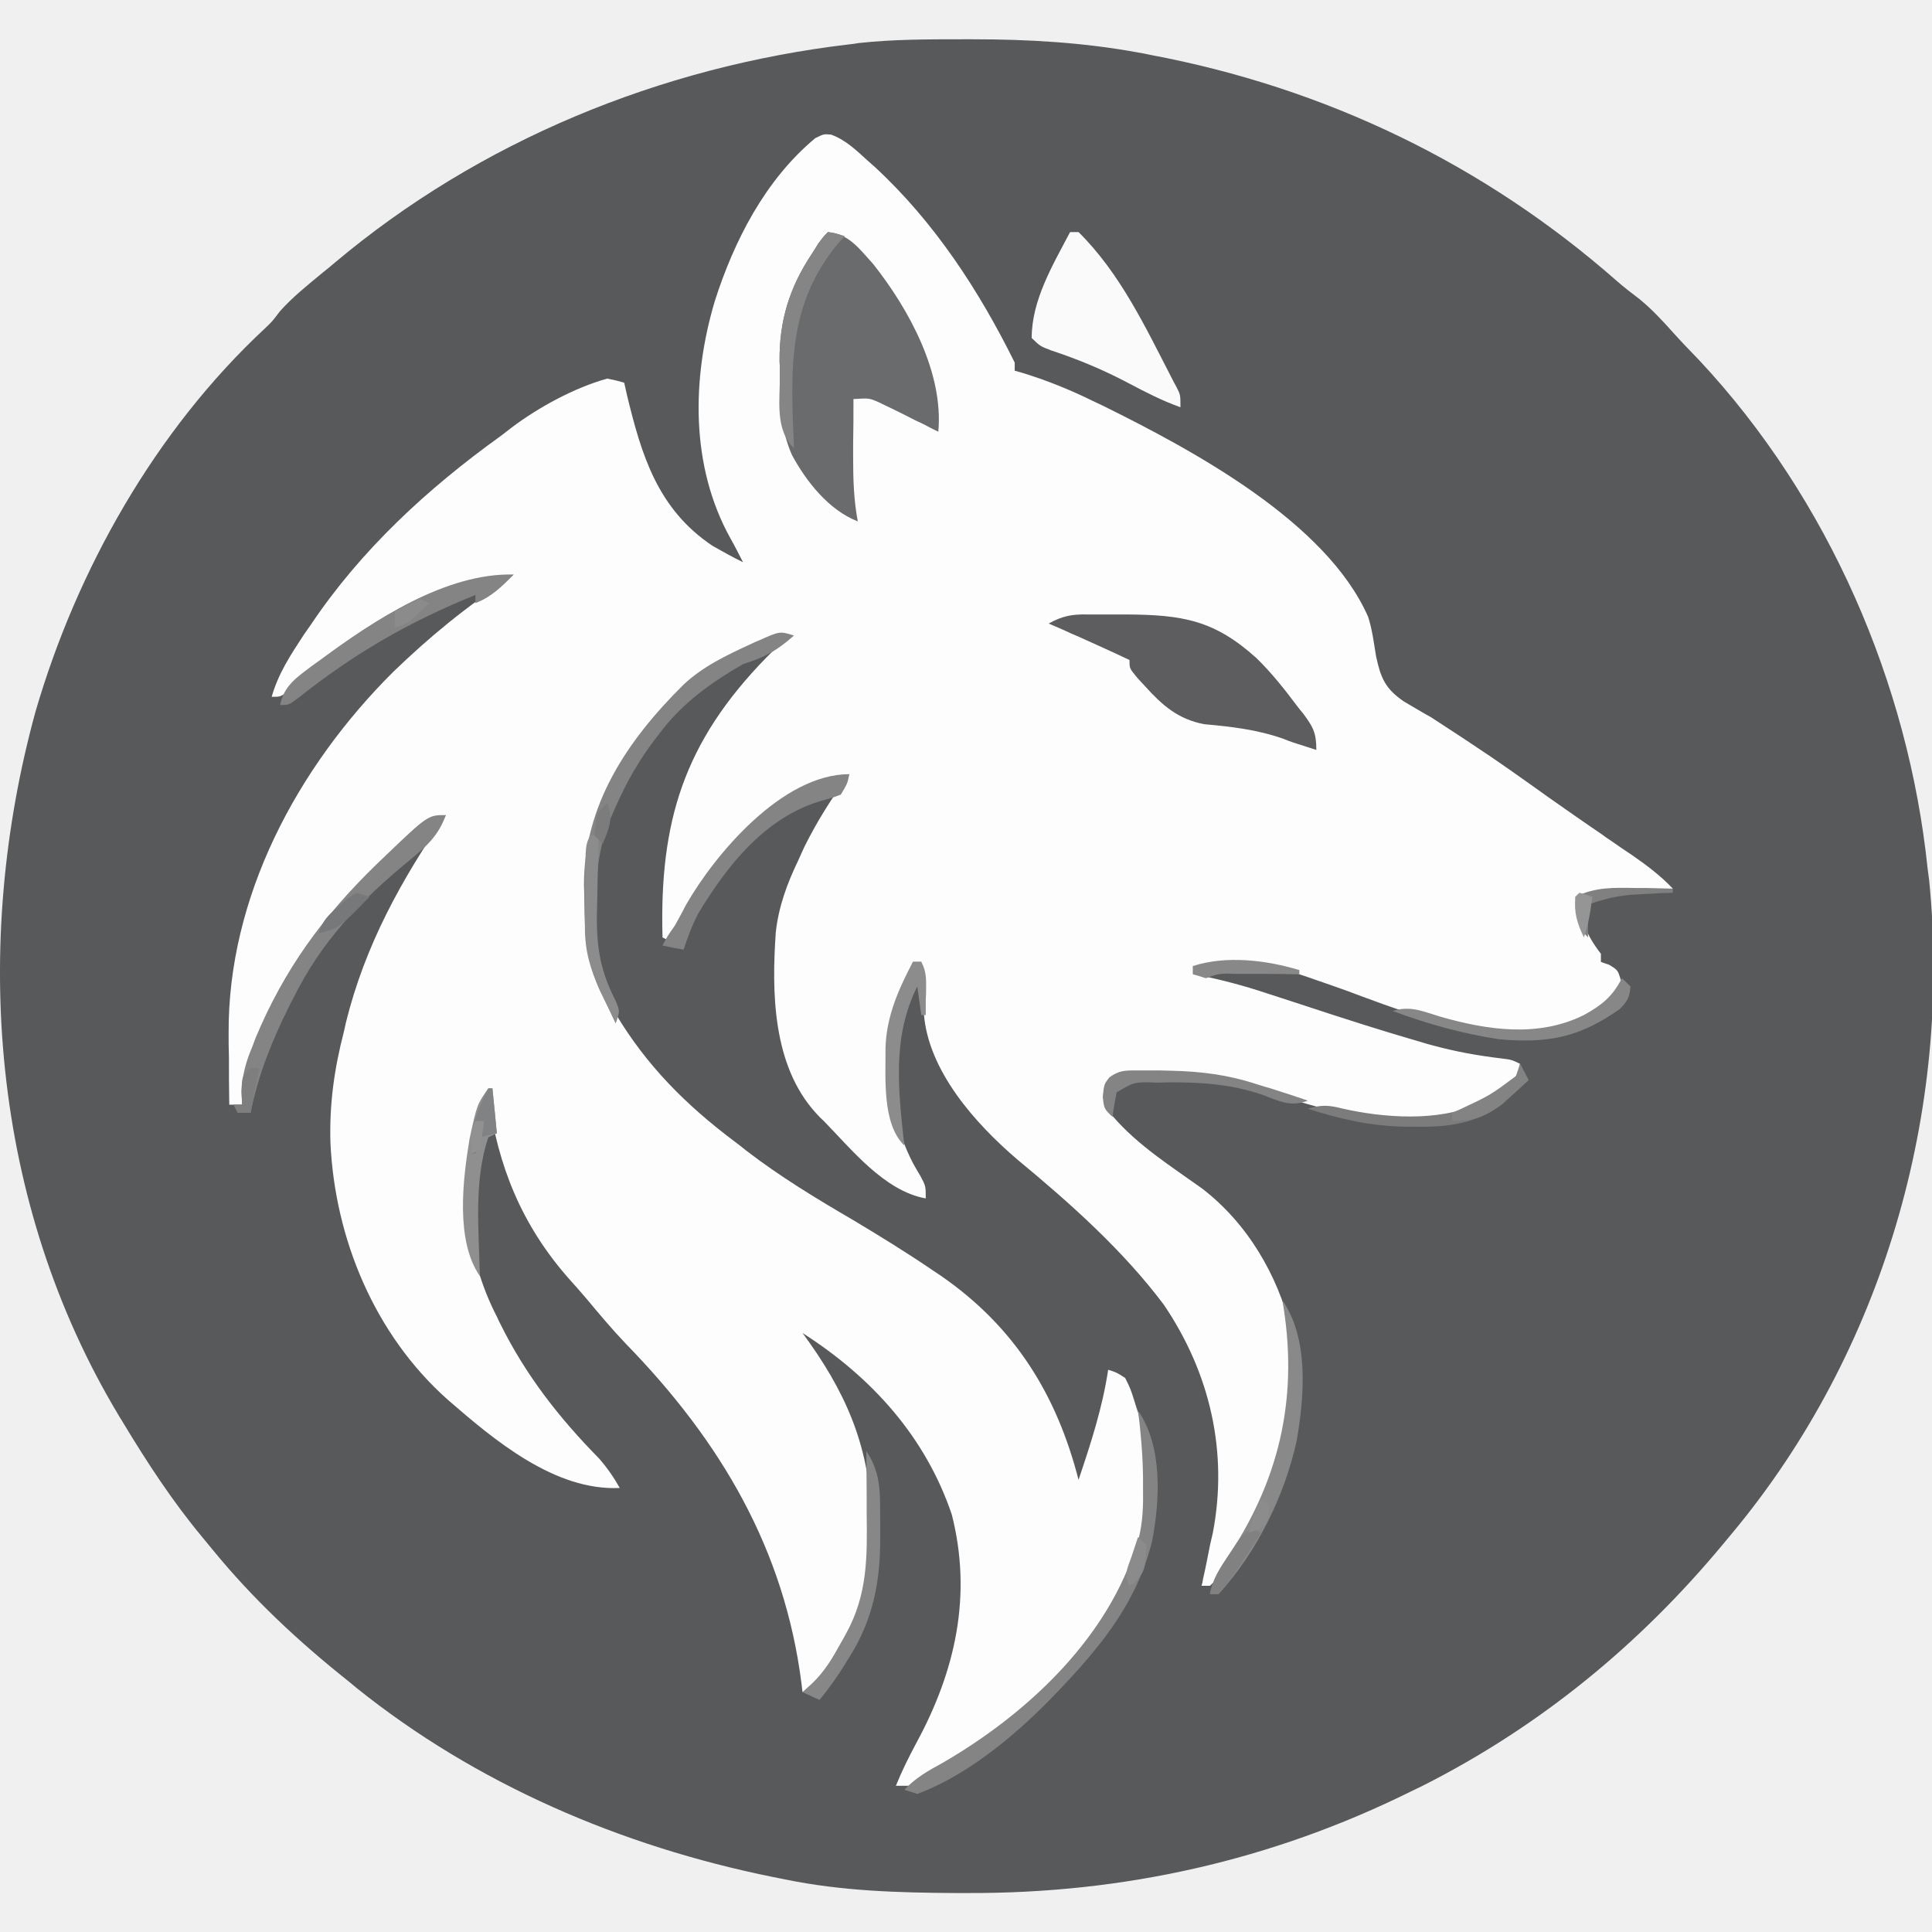
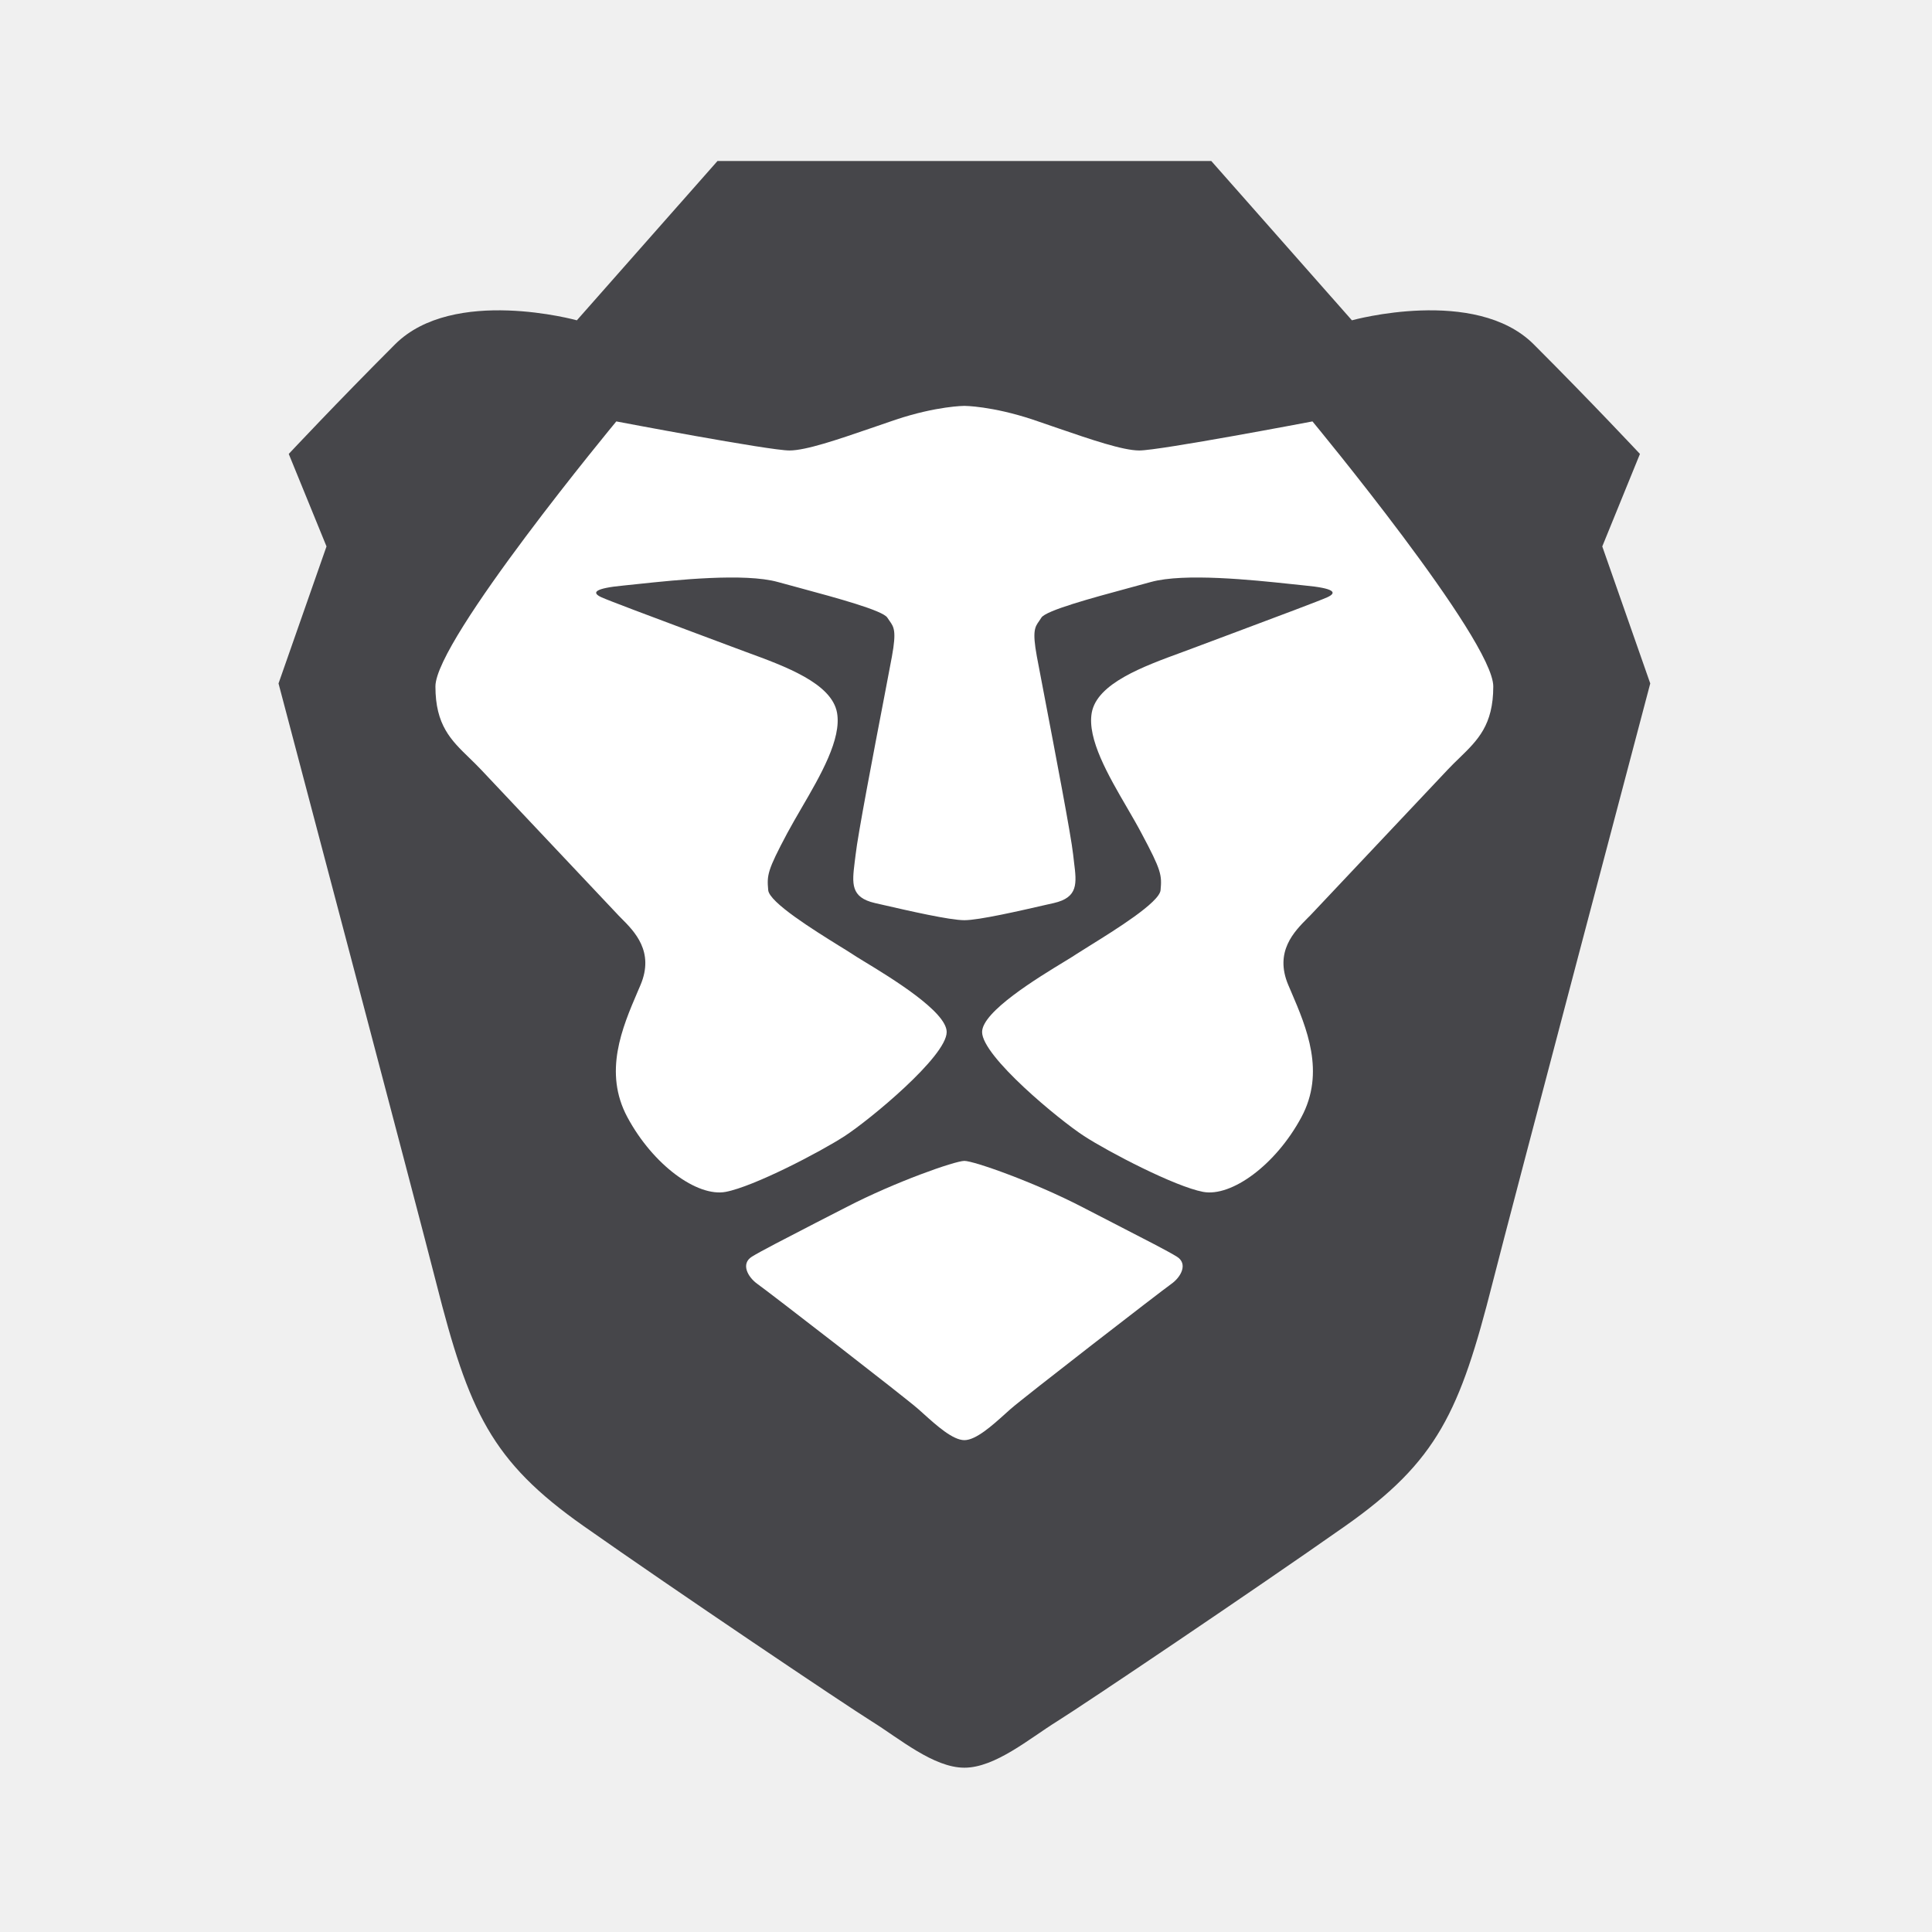
- <svg xmlns="http://www.w3.org/2000/svg" width="24px" height="24px" viewBox="0 0 24 23" version="1.1">
-   <g id="surface1">
-     <path style=" stroke:none;fill-rule:nonzero;fill:rgb(34.51%,34.902%,35.294%);fill-opacity:1;" d="M 11.957 -0.012 C 12.02 -0.012 12.02 -0.012 12.082 -0.012 C 12.777 -0.012 13.453 0.027 14.137 0.152 C 14.207 0.164 14.207 0.164 14.281 0.18 C 16.469 0.59 18.438 1.543 20.082 2.988 C 20.176 3.07 20.273 3.145 20.371 3.219 C 20.527 3.348 20.656 3.488 20.789 3.637 C 20.895 3.754 21.004 3.867 21.113 3.98 C 22.719 5.699 23.707 7.996 23.945 10.285 C 23.953 10.336 23.957 10.387 23.965 10.438 C 24.25 13.301 23.395 16.289 21.52 18.543 C 21.465 18.609 21.465 18.609 21.406 18.68 C 20.375 19.922 19.141 20.941 17.672 21.684 C 17.625 21.707 17.578 21.73 17.527 21.754 C 15.801 22.609 13.961 23.023 12.02 23.016 C 11.973 23.016 11.926 23.016 11.875 23.016 C 11.16 23.012 10.461 22.992 9.758 22.848 C 9.707 22.836 9.652 22.828 9.598 22.816 C 7.711 22.434 5.914 21.66 4.43 20.469 C 4.398 20.441 4.367 20.418 4.336 20.391 C 3.707 19.891 3.141 19.363 2.637 18.746 C 2.594 18.695 2.555 18.645 2.512 18.594 C 2.141 18.148 1.828 17.668 1.531 17.176 C 1.512 17.141 1.488 17.109 1.469 17.074 C -0.109 14.441 -0.355 11.242 0.441 8.34 C 0.953 6.582 1.926 4.848 3.297 3.574 C 3.383 3.492 3.383 3.492 3.477 3.367 C 3.637 3.188 3.82 3.043 4.008 2.887 C 4.059 2.848 4.109 2.805 4.16 2.762 C 5.949 1.258 8.195 0.328 10.551 0.051 C 10.586 0.047 10.625 0.043 10.664 0.035 C 11.094 -0.012 11.523 -0.012 11.957 -0.012 Z M 11.957 -0.012 " />
-     <path style=" stroke:none;fill-rule:nonzero;fill:rgb(99.216%,99.216%,99.216%);fill-opacity:1;" d="M 10.324 1.172 C 10.504 1.238 10.633 1.363 10.77 1.488 C 10.801 1.516 10.832 1.543 10.863 1.57 C 11.609 2.258 12.164 3.113 12.605 4.004 C 12.605 4.035 12.605 4.07 12.605 4.105 C 12.637 4.113 12.664 4.121 12.691 4.129 C 13 4.223 13.289 4.34 13.574 4.48 C 13.621 4.504 13.668 4.523 13.715 4.547 C 14.836 5.102 16.48 5.988 16.996 7.164 C 17.047 7.324 17.066 7.484 17.094 7.652 C 17.152 7.922 17.207 8.055 17.441 8.215 C 17.555 8.281 17.664 8.348 17.777 8.41 C 17.91 8.496 18.039 8.582 18.172 8.668 C 18.207 8.691 18.242 8.715 18.277 8.738 C 18.605 8.953 18.922 9.18 19.238 9.406 C 19.457 9.559 19.672 9.711 19.891 9.859 C 19.934 9.891 19.977 9.922 20.02 9.949 C 20.102 10.008 20.184 10.062 20.266 10.117 C 20.453 10.246 20.625 10.375 20.781 10.539 C 20.715 10.539 20.648 10.543 20.582 10.547 C 20.496 10.551 20.406 10.555 20.32 10.559 C 20.277 10.562 20.234 10.562 20.188 10.566 C 20.148 10.566 20.105 10.57 20.062 10.57 C 20.023 10.574 19.984 10.574 19.945 10.578 C 19.832 10.59 19.73 10.609 19.621 10.641 C 19.645 10.941 19.695 11.098 19.887 11.348 C 19.887 11.383 19.887 11.414 19.887 11.449 C 19.918 11.461 19.953 11.473 19.988 11.484 C 20.098 11.551 20.098 11.551 20.137 11.684 C 20.141 11.723 20.145 11.762 20.148 11.805 C 19.684 12.215 19.293 12.344 18.66 12.332 C 18 12.293 17.332 12.031 16.723 11.805 C 16.59 11.758 16.461 11.711 16.332 11.668 C 16.273 11.648 16.211 11.625 16.148 11.605 C 15.844 11.508 15.574 11.492 15.254 11.496 C 15.211 11.496 15.172 11.496 15.129 11.496 C 15.027 11.5 14.926 11.5 14.82 11.5 C 14.82 11.535 14.82 11.566 14.82 11.602 C 14.867 11.609 14.867 11.609 14.91 11.617 C 15.191 11.676 15.457 11.746 15.727 11.836 C 15.785 11.855 15.785 11.855 15.848 11.875 C 15.973 11.914 16.094 11.957 16.219 11.996 C 16.703 12.156 17.191 12.312 17.68 12.453 C 17.715 12.465 17.75 12.473 17.789 12.484 C 18.074 12.562 18.355 12.613 18.648 12.648 C 18.777 12.664 18.777 12.664 18.883 12.715 C 18.867 12.863 18.84 12.91 18.719 13.012 C 18.652 13.059 18.652 13.059 18.582 13.102 C 18.512 13.148 18.512 13.148 18.441 13.191 C 17.891 13.512 17.137 13.438 16.531 13.293 C 16.328 13.242 16.129 13.184 15.93 13.121 C 15.859 13.102 15.793 13.082 15.723 13.062 C 15.609 13.027 15.496 12.992 15.383 12.957 C 15.059 12.867 14.754 12.859 14.418 12.859 C 14.367 12.859 14.316 12.855 14.262 12.855 C 14.215 12.855 14.164 12.855 14.117 12.855 C 14.07 12.855 14.027 12.855 13.98 12.855 C 13.859 12.859 13.859 12.859 13.766 12.969 C 13.73 13.125 13.738 13.227 13.824 13.367 C 14.133 13.727 14.547 13.988 14.93 14.262 C 15.496 14.695 15.871 15.34 16.035 16.008 C 16.152 17.18 15.809 18.168 15.109 19.117 C 15.086 19.145 15.059 19.172 15.031 19.199 C 15 19.199 14.965 19.199 14.926 19.199 C 14.934 19.172 14.941 19.145 14.945 19.113 C 14.977 18.973 15.004 18.832 15.031 18.695 C 15.043 18.645 15.055 18.594 15.066 18.543 C 15.258 17.543 15.035 16.559 14.457 15.707 C 13.953 15.035 13.297 14.449 12.645 13.91 C 12.113 13.457 11.531 12.801 11.477 12.094 C 11.473 12.016 11.469 11.938 11.465 11.859 C 11.465 11.82 11.461 11.781 11.461 11.742 C 11.453 11.645 11.449 11.547 11.445 11.449 C 11.41 11.449 11.375 11.449 11.34 11.449 C 11.332 11.48 11.32 11.508 11.309 11.539 C 11.184 11.906 11.184 11.906 11.125 12.047 C 10.945 12.645 11.059 13.418 11.348 13.961 C 11.375 14.008 11.402 14.059 11.434 14.109 C 11.5 14.234 11.5 14.234 11.5 14.387 C 10.988 14.297 10.574 13.773 10.234 13.426 C 10.199 13.395 10.168 13.363 10.137 13.328 C 9.594 12.734 9.586 11.82 9.637 11.082 C 9.672 10.762 9.777 10.477 9.918 10.184 C 9.941 10.129 9.969 10.074 9.992 10.02 C 10.152 9.699 10.336 9.406 10.551 9.117 C 9.496 9.586 8.82 10.16 8.336 11.195 C 8.301 11.18 8.266 11.164 8.23 11.145 C 8.191 9.711 8.492 8.723 9.52 7.668 C 9.613 7.574 9.711 7.484 9.812 7.395 C 8.852 7.668 8.211 8.215 7.703 9.027 C 7.293 9.793 7.164 10.711 7.375 11.559 C 7.434 11.719 7.504 11.859 7.594 12.008 C 7.613 12.035 7.629 12.062 7.648 12.094 C 8.031 12.734 8.516 13.223 9.125 13.68 C 9.172 13.715 9.223 13.754 9.27 13.793 C 9.691 14.117 10.137 14.387 10.598 14.656 C 10.93 14.855 11.262 15.059 11.582 15.277 C 11.617 15.301 11.652 15.324 11.688 15.348 C 12.609 15.984 13.129 16.832 13.398 17.883 C 13.551 17.43 13.695 16.988 13.766 16.516 C 13.867 16.547 13.867 16.547 13.977 16.617 C 14.043 16.75 14.043 16.75 14.094 16.91 C 14.109 16.965 14.129 17.016 14.145 17.07 C 14.383 17.902 14.27 18.719 13.832 19.465 C 13.234 20.348 12.316 21.27 11.289 21.684 C 11.234 21.684 11.184 21.684 11.129 21.684 C 11.203 21.5 11.289 21.328 11.383 21.152 C 11.871 20.254 12.078 19.316 11.824 18.316 C 11.5 17.355 10.836 16.613 9.969 16.059 C 10 16.102 10.031 16.145 10.062 16.188 C 10.57 16.91 10.82 17.574 10.828 18.453 C 10.828 18.535 10.828 18.535 10.828 18.621 C 10.832 19.156 10.699 19.574 10.422 20.035 C 10.402 20.07 10.379 20.105 10.359 20.145 C 10.34 20.18 10.32 20.211 10.301 20.246 C 10.273 20.293 10.273 20.293 10.246 20.34 C 10.164 20.434 10.086 20.469 9.969 20.52 C 9.965 20.484 9.961 20.453 9.957 20.418 C 9.746 18.75 8.957 17.406 7.773 16.191 C 7.602 16.012 7.445 15.824 7.289 15.637 C 7.215 15.551 7.141 15.465 7.066 15.383 C 6.477 14.715 6.184 13.98 6.066 13.121 C 6.039 13.18 6.016 13.242 5.988 13.301 C 5.977 13.336 5.961 13.367 5.949 13.402 C 5.691 14.203 5.789 15.117 6.172 15.855 C 6.188 15.891 6.203 15.922 6.219 15.953 C 6.531 16.582 6.945 17.113 7.441 17.617 C 7.543 17.734 7.625 17.852 7.699 17.984 C 6.891 18.023 6.137 17.387 5.566 16.891 C 4.652 16.082 4.16 14.883 4.105 13.699 C 4.09 13.219 4.152 12.777 4.273 12.312 C 4.281 12.277 4.289 12.242 4.297 12.203 C 4.531 11.254 4.98 10.434 5.539 9.625 C 4.43 10.32 3.66 11.309 3.195 12.488 C 3.18 12.52 3.168 12.555 3.156 12.586 C 3.074 12.801 3.031 13 3.008 13.223 C 2.953 13.223 2.902 13.223 2.848 13.223 C 2.844 13.023 2.844 12.828 2.844 12.633 C 2.84 12.531 2.84 12.434 2.84 12.332 C 2.832 10.652 3.68 9.047 4.883 7.848 C 5.332 7.414 5.801 7.027 6.328 6.688 C 5.336 6.797 4.496 7.34 3.75 7.945 C 3.699 7.988 3.699 7.988 3.648 8.027 C 3.617 8.055 3.59 8.078 3.559 8.102 C 3.48 8.156 3.48 8.156 3.375 8.156 C 3.457 7.867 3.609 7.637 3.773 7.387 C 3.816 7.324 3.816 7.324 3.863 7.258 C 4.484 6.332 5.309 5.57 6.223 4.914 C 6.27 4.879 6.312 4.844 6.359 4.809 C 6.691 4.559 7.137 4.316 7.543 4.203 C 7.66 4.227 7.66 4.227 7.754 4.254 C 7.766 4.309 7.777 4.359 7.789 4.41 C 7.969 5.152 8.168 5.824 8.852 6.281 C 8.977 6.352 9.102 6.422 9.23 6.484 C 9.18 6.387 9.129 6.285 9.074 6.188 C 8.574 5.289 8.594 4.199 8.879 3.242 C 9.117 2.496 9.504 1.734 10.129 1.215 C 10.234 1.164 10.234 1.164 10.324 1.172 Z M 10.324 1.172 " />
-     <path style=" stroke:none;fill-rule:nonzero;fill:rgb(41.569%,41.961%,42.745%);fill-opacity:1;" d="M 10.285 2.383 C 10.551 2.406 10.68 2.598 10.848 2.781 C 11.297 3.348 11.723 4.137 11.656 4.863 C 11.598 4.836 11.539 4.805 11.48 4.773 C 11.402 4.738 11.324 4.699 11.25 4.66 C 11.211 4.641 11.172 4.621 11.133 4.602 C 11.094 4.582 11.059 4.566 11.02 4.547 C 10.984 4.531 10.949 4.512 10.914 4.496 C 10.797 4.445 10.797 4.445 10.602 4.457 C 10.602 4.645 10.602 4.832 10.598 5.02 C 10.598 5.07 10.598 5.125 10.598 5.18 C 10.598 5.449 10.605 5.711 10.656 5.977 C 10.293 5.836 10.012 5.477 9.836 5.148 C 9.691 4.812 9.691 4.512 9.688 4.152 C 9.688 4.098 9.688 4.043 9.684 3.984 C 9.68 3.488 9.805 3.074 10.086 2.652 C 10.113 2.613 10.137 2.57 10.164 2.527 C 10.234 2.434 10.234 2.434 10.285 2.383 Z M 10.285 2.383 " />
-     <path style=" stroke:none;fill-rule:nonzero;fill:rgb(36.471%,36.471%,37.255%);fill-opacity:1;" d="M 13.508 7.133 C 13.562 7.133 13.613 7.133 13.668 7.133 C 13.746 7.133 13.746 7.133 13.828 7.133 C 13.883 7.133 13.934 7.133 13.988 7.133 C 14.691 7.137 15.086 7.203 15.609 7.676 C 15.797 7.859 15.957 8.062 16.113 8.27 C 16.137 8.301 16.16 8.332 16.188 8.363 C 16.312 8.531 16.352 8.602 16.352 8.816 C 16.035 8.715 16.035 8.715 15.938 8.676 C 15.613 8.562 15.297 8.527 14.957 8.496 C 14.633 8.434 14.434 8.258 14.223 8.023 C 14.188 7.984 14.148 7.945 14.113 7.902 C 14.031 7.801 14.031 7.801 14.031 7.699 C 13.828 7.602 13.617 7.508 13.41 7.414 C 13.375 7.398 13.336 7.383 13.301 7.367 C 13.211 7.324 13.117 7.285 13.027 7.246 C 13.195 7.152 13.316 7.129 13.508 7.133 Z M 13.508 7.133 " />
-     <path style=" stroke:none;fill-rule:nonzero;fill:rgb(98.039%,98.039%,98.039%);fill-opacity:1;" d="M 13.293 2.383 C 13.328 2.383 13.363 2.383 13.398 2.383 C 13.918 2.898 14.23 3.566 14.559 4.203 C 14.578 4.242 14.598 4.277 14.617 4.312 C 14.664 4.406 14.664 4.406 14.664 4.559 C 14.441 4.48 14.238 4.375 14.031 4.266 C 13.715 4.098 13.398 3.965 13.055 3.852 C 12.922 3.801 12.922 3.801 12.816 3.699 C 12.816 3.227 13.078 2.793 13.293 2.383 Z M 13.293 2.383 " />
-     <path style=" stroke:none;fill-rule:nonzero;fill:rgb(51.765%,51.765%,51.765%);fill-opacity:1;" d="M 9.863 7.395 C 9.652 7.582 9.504 7.664 9.23 7.75 C 8.844 7.973 8.504 8.215 8.23 8.562 C 8.207 8.59 8.188 8.621 8.164 8.648 C 7.949 8.922 7.785 9.211 7.648 9.523 C 7.629 9.562 7.613 9.602 7.594 9.645 C 7.434 10.02 7.402 10.355 7.406 10.762 C 7.406 10.848 7.406 10.848 7.402 10.938 C 7.406 11.316 7.477 11.594 7.648 11.934 C 7.699 12.059 7.699 12.059 7.648 12.211 C 7.605 12.121 7.566 12.035 7.523 11.949 C 7.5 11.902 7.477 11.852 7.453 11.805 C 7.281 11.418 7.262 11.098 7.258 10.684 C 7.258 10.625 7.258 10.566 7.254 10.504 C 7.25 9.504 7.789 8.699 8.492 8.004 C 8.734 7.777 9.023 7.641 9.328 7.5 C 9.359 7.484 9.395 7.469 9.434 7.453 C 9.688 7.34 9.688 7.34 9.863 7.395 Z M 9.863 7.395 " />
-     <path style=" stroke:none;fill-rule:nonzero;fill:rgb(51.765%,51.765%,51.765%);fill-opacity:1;" d="M 14.137 17.023 C 14.445 17.469 14.41 18.133 14.312 18.645 C 14.121 19.41 13.676 19.953 13.133 20.52 C 13.094 20.559 13.055 20.602 13.012 20.645 C 12.57 21.09 11.996 21.562 11.395 21.785 C 11.34 21.766 11.289 21.75 11.234 21.734 C 11.371 21.586 11.531 21.496 11.711 21.398 C 12.734 20.805 13.699 19.906 14.082 18.797 C 14.102 18.742 14.121 18.688 14.141 18.629 C 14.199 18.402 14.203 18.195 14.199 17.965 C 14.199 17.926 14.199 17.883 14.199 17.844 C 14.195 17.566 14.172 17.297 14.137 17.023 Z M 14.137 17.023 " />
-     <path style=" stroke:none;fill-rule:nonzero;fill:rgb(51.765%,51.765%,51.765%);fill-opacity:1;" d="M 5.539 9.625 C 5.445 9.879 5.312 10 5.105 10.172 C 4.48 10.684 3.992 11.191 3.641 11.906 C 3.621 11.941 3.605 11.973 3.586 12.012 C 3.375 12.438 3.207 12.855 3.113 13.324 C 3.059 13.324 3.008 13.324 2.953 13.324 C 2.938 13.289 2.918 13.258 2.902 13.223 C 2.938 13.223 2.973 13.223 3.008 13.223 C 3.004 13.145 3.004 13.145 3 13.07 C 3.008 12.855 3.055 12.688 3.137 12.496 C 3.148 12.461 3.164 12.426 3.176 12.391 C 3.531 11.543 4.008 10.887 4.676 10.238 C 4.707 10.207 4.742 10.176 4.773 10.145 C 5.316 9.625 5.316 9.625 5.539 9.625 Z M 5.539 9.625 " />
-     <path style=" stroke:none;fill-rule:nonzero;fill:rgb(51.765%,51.765%,51.765%);fill-opacity:1;" d="M 6.383 6.637 C 6.234 6.785 6.109 6.914 5.906 6.992 C 5.906 6.957 5.906 6.926 5.906 6.891 C 5.082 7.223 4.395 7.621 3.703 8.172 C 3.586 8.258 3.586 8.258 3.48 8.258 C 3.527 8.016 3.688 7.914 3.883 7.766 C 3.918 7.742 3.953 7.715 3.992 7.688 C 4.637 7.211 5.539 6.613 6.383 6.637 Z M 6.383 6.637 " />
-     <path style=" stroke:none;fill-rule:nonzero;fill:rgb(51.765%,51.765%,51.765%);fill-opacity:1;" d="M 10.551 9.117 C 10.527 9.234 10.527 9.234 10.445 9.371 C 10.352 9.406 10.352 9.406 10.238 9.438 C 9.516 9.633 9.035 10.25 8.676 10.844 C 8.598 10.992 8.543 11.141 8.492 11.297 C 8.406 11.281 8.316 11.266 8.23 11.246 C 8.281 11.145 8.281 11.145 8.387 10.992 C 8.434 10.906 8.48 10.824 8.523 10.738 C 8.879 10.117 9.715 9.117 10.551 9.117 Z M 10.551 9.117 " />
-     <path style=" stroke:none;fill-rule:nonzero;fill:rgb(53.725%,53.725%,53.725%);fill-opacity:1;" d="M 15.93 15.652 C 16.262 16.133 16.203 16.844 16.109 17.391 C 15.965 18.062 15.613 18.789 15.137 19.301 C 15.105 19.301 15.07 19.301 15.031 19.301 C 15.066 19.105 15.168 18.965 15.281 18.797 C 15.922 17.816 16.129 16.797 15.93 15.652 Z M 15.93 15.652 " />
-     <path style=" stroke:none;fill-rule:nonzero;fill:rgb(52.941%,52.941%,52.941%);fill-opacity:1;" d="M 10.762 17.527 C 10.961 17.82 10.93 18.098 10.934 18.438 C 10.934 18.492 10.934 18.547 10.934 18.602 C 10.938 19.145 10.844 19.621 10.551 20.086 C 10.531 20.117 10.512 20.145 10.496 20.176 C 10.398 20.332 10.297 20.477 10.18 20.617 C 10.109 20.586 10.039 20.551 9.969 20.52 C 10.008 20.484 10.047 20.449 10.086 20.414 C 10.25 20.258 10.348 20.086 10.453 19.895 C 10.473 19.863 10.488 19.832 10.508 19.797 C 10.781 19.305 10.773 18.832 10.766 18.289 C 10.766 18.215 10.766 18.141 10.766 18.066 C 10.766 17.887 10.762 17.707 10.762 17.527 Z M 10.762 17.527 " />
-     <path style=" stroke:none;fill-rule:nonzero;fill:rgb(52.157%,52.157%,52.157%);fill-opacity:1;" d="M 10.285 2.383 C 10.395 2.402 10.395 2.402 10.496 2.434 C 10.477 2.453 10.457 2.473 10.438 2.492 C 9.77 3.27 9.824 4.109 9.863 5.066 C 9.621 4.836 9.691 4.457 9.688 4.152 C 9.688 4.098 9.688 4.043 9.684 3.984 C 9.68 3.488 9.805 3.074 10.086 2.652 C 10.113 2.613 10.137 2.57 10.164 2.527 C 10.234 2.434 10.234 2.434 10.285 2.383 Z M 10.285 2.383 " />
-     <path style=" stroke:none;fill-rule:nonzero;fill:rgb(52.941%,52.941%,52.941%);fill-opacity:1;" d="M 20.148 11.652 C 20.184 11.684 20.219 11.719 20.254 11.754 C 20.246 11.887 20.215 11.941 20.121 12.035 C 19.629 12.383 19.234 12.465 18.621 12.41 C 18.164 12.34 17.73 12.219 17.301 12.059 C 17.52 11.988 17.68 12.066 17.891 12.129 C 18.477 12.297 19.109 12.391 19.676 12.109 C 19.902 11.984 20.031 11.879 20.148 11.652 Z M 20.148 11.652 " />
-     <path style=" stroke:none;fill-rule:nonzero;fill:rgb(56.078%,56.078%,56.078%);fill-opacity:1;" d="M 6.066 13.02 C 6.082 13.02 6.102 13.02 6.117 13.02 C 6.137 13.203 6.152 13.387 6.172 13.578 C 6.121 13.602 6.121 13.602 6.066 13.629 C 5.883 14.168 5.949 14.789 5.961 15.352 C 5.656 14.914 5.75 14.152 5.832 13.652 C 5.926 13.219 5.926 13.219 6.066 13.02 Z M 6.066 13.02 " />
-     <path style=" stroke:none;fill-rule:nonzero;fill:rgb(48.627%,48.627%,48.627%);fill-opacity:1;" d="M 18.883 12.715 C 18.918 12.781 18.953 12.848 18.988 12.918 C 18.918 12.984 18.848 13.047 18.777 13.113 C 18.738 13.148 18.699 13.184 18.66 13.219 C 18.328 13.457 17.996 13.504 17.59 13.496 C 17.52 13.496 17.52 13.496 17.449 13.496 C 17.023 13.488 16.648 13.402 16.246 13.273 C 16.41 13.223 16.508 13.227 16.672 13.27 C 17.184 13.387 17.875 13.438 18.355 13.211 C 18.469 13.145 18.469 13.145 18.566 13.07 C 18.621 13.035 18.672 13 18.73 12.961 C 18.844 12.871 18.844 12.871 18.883 12.715 Z M 18.883 12.715 " />
-     <path style=" stroke:none;fill-rule:nonzero;fill:rgb(54.902%,54.902%,55.294%);fill-opacity:1;" d="M 11.34 11.449 C 11.375 11.449 11.41 11.449 11.445 11.449 C 11.516 11.582 11.504 11.688 11.504 11.836 C 11.5 11.887 11.5 11.938 11.5 11.988 C 11.5 12.027 11.5 12.066 11.5 12.109 C 11.48 12.109 11.465 12.109 11.445 12.109 C 11.43 11.992 11.41 11.875 11.395 11.754 C 11.078 12.387 11.16 13.047 11.234 13.73 C 10.953 13.457 11.004 12.879 11 12.516 C 11.012 12.125 11.16 11.793 11.34 11.449 Z M 11.34 11.449 " />
-     <path style=" stroke:none;fill-rule:nonzero;fill:rgb(51.765%,51.765%,51.765%);fill-opacity:1;" d="M 14.109 12.797 C 14.152 12.797 14.199 12.797 14.25 12.797 C 14.32 12.797 14.32 12.797 14.398 12.797 C 14.445 12.797 14.496 12.801 14.547 12.801 C 14.922 12.809 15.258 12.852 15.613 12.969 C 15.672 12.988 15.73 13.004 15.793 13.023 C 15.945 13.07 16.094 13.121 16.246 13.172 C 16.031 13.258 15.887 13.176 15.676 13.098 C 15.297 12.969 14.938 12.945 14.539 12.945 C 14.484 12.945 14.43 12.949 14.375 12.949 C 14.094 12.938 14.094 12.938 13.871 13.07 C 13.852 13.172 13.832 13.273 13.82 13.375 C 13.715 13.273 13.715 13.273 13.699 13.125 C 13.715 12.969 13.715 12.969 13.781 12.883 C 13.898 12.801 13.961 12.797 14.109 12.797 Z M 14.109 12.797 " />
-     <path style=" stroke:none;fill-rule:nonzero;fill:rgb(54.902%,54.902%,54.902%);fill-opacity:1;" d="M 7.332 9.879 C 7.367 9.879 7.402 9.879 7.438 9.879 C 7.438 9.922 7.434 9.969 7.434 10.012 C 7.43 10.18 7.426 10.348 7.422 10.516 C 7.422 10.59 7.418 10.66 7.418 10.734 C 7.402 11.176 7.434 11.531 7.648 11.938 C 7.699 12.059 7.699 12.059 7.648 12.211 C 7.605 12.121 7.566 12.035 7.523 11.949 C 7.5 11.902 7.477 11.852 7.453 11.805 C 7.332 11.535 7.266 11.316 7.266 11.023 C 7.266 10.961 7.266 10.902 7.266 10.84 C 7.27 10.777 7.27 10.715 7.27 10.652 C 7.27 10.59 7.27 10.527 7.27 10.461 C 7.273 9.996 7.273 9.996 7.332 9.879 Z M 7.332 9.879 " />
-     <path style=" stroke:none;fill-rule:nonzero;fill:rgb(51.373%,51.373%,51.373%);fill-opacity:1;" d="M 18.883 12.715 C 18.918 12.781 18.953 12.848 18.988 12.918 C 18.914 12.984 18.844 13.051 18.77 13.113 C 18.727 13.152 18.688 13.188 18.645 13.227 C 18.438 13.379 18.301 13.426 18.039 13.426 C 18.039 13.391 18.039 13.359 18.039 13.324 C 18.074 13.309 18.109 13.293 18.145 13.277 C 18.512 13.105 18.512 13.105 18.832 12.867 C 18.848 12.816 18.867 12.766 18.883 12.715 Z M 18.883 12.715 " />
-     <path style=" stroke:none;fill-rule:nonzero;fill:rgb(53.333%,53.333%,53.333%);fill-opacity:1;" d="M 16.141 11.551 C 16.141 11.566 16.141 11.586 16.141 11.602 C 16.109 11.602 16.082 11.602 16.051 11.602 C 15.918 11.598 15.785 11.598 15.648 11.598 C 15.602 11.598 15.555 11.598 15.508 11.598 C 15.465 11.598 15.418 11.598 15.375 11.598 C 15.332 11.598 15.289 11.598 15.25 11.594 C 15.129 11.598 15.129 11.598 14.98 11.652 C 14.93 11.637 14.875 11.617 14.82 11.602 C 14.82 11.566 14.82 11.535 14.82 11.5 C 15.234 11.367 15.73 11.426 16.141 11.551 Z M 16.141 11.551 " />
-     <path style=" stroke:none;fill-rule:nonzero;fill:rgb(50.588%,50.588%,50.588%);fill-opacity:1;" d="M 15.559 18.492 C 15.594 18.508 15.629 18.523 15.664 18.543 C 15.609 18.629 15.551 18.719 15.492 18.809 C 15.457 18.855 15.426 18.906 15.395 18.957 C 15.227 19.203 15.227 19.203 15.137 19.301 C 15.105 19.301 15.07 19.301 15.031 19.301 C 15.066 19.109 15.16 18.973 15.266 18.812 C 15.301 18.762 15.332 18.711 15.367 18.66 C 15.453 18.543 15.453 18.543 15.559 18.492 Z M 15.559 18.492 " />
-     <path style=" stroke:none;fill-rule:nonzero;fill:rgb(50.588%,50.98%,51.373%);fill-opacity:1;" d="M 6.066 13.02 C 6.082 13.02 6.102 13.02 6.117 13.02 C 6.137 13.203 6.152 13.387 6.172 13.578 C 6.102 13.594 6.031 13.609 5.961 13.629 C 5.941 13.695 5.926 13.762 5.906 13.832 C 5.891 13.832 5.871 13.832 5.855 13.832 C 5.832 13.527 5.926 13.289 6.066 13.02 Z M 6.066 13.02 " />
-     <path style=" stroke:none;fill-rule:nonzero;fill:rgb(50.196%,50.196%,50.196%);fill-opacity:1;" d="M 20.324 10.531 C 20.367 10.531 20.414 10.531 20.457 10.531 C 20.566 10.535 20.676 10.535 20.781 10.539 C 20.781 10.555 20.781 10.57 20.781 10.59 C 20.707 10.594 20.707 10.594 20.633 10.594 C 20.535 10.602 20.535 10.602 20.434 10.605 C 20.367 10.609 20.305 10.613 20.238 10.617 C 20.051 10.637 19.898 10.676 19.727 10.738 C 19.727 10.875 19.727 11.008 19.727 11.145 C 19.57 10.992 19.59 10.852 19.57 10.641 C 19.82 10.516 20.051 10.527 20.324 10.531 Z M 20.324 10.531 " />
-     <path style=" stroke:none;fill-rule:nonzero;fill:rgb(46.667%,47.059%,47.451%);fill-opacity:1;" d="M 4.43 10.59 C 4.484 10.605 4.535 10.621 4.59 10.641 C 4.215 11.027 4.215 11.027 3.957 11.094 C 4.016 10.922 4.074 10.871 4.215 10.754 C 4.25 10.719 4.285 10.688 4.324 10.656 C 4.359 10.633 4.395 10.609 4.43 10.59 Z M 4.43 10.59 " />
-     <path style=" stroke:none;fill-rule:nonzero;fill:rgb(49.412%,49.412%,49.804%);fill-opacity:1;" d="M 3.113 12.766 C 3.148 12.766 3.184 12.766 3.219 12.766 C 3.184 12.949 3.148 13.133 3.113 13.324 C 3.059 13.324 3.008 13.324 2.953 13.324 C 2.938 13.289 2.918 13.258 2.902 13.223 C 2.938 13.223 2.973 13.223 3.008 13.223 C 3.004 13.168 3.004 13.109 3 13.051 C 3.008 12.867 3.008 12.867 3.113 12.766 Z M 3.113 12.766 " />
-     <path style=" stroke:none;fill-rule:nonzero;fill:rgb(54.51%,54.51%,54.902%);fill-opacity:1;" d="M 14.137 18.594 C 14.172 18.625 14.207 18.66 14.242 18.695 C 14.223 19.008 14.223 19.008 14.105 19.148 C 14.082 19.164 14.055 19.184 14.031 19.199 C 13.957 19.059 14.004 18.988 14.055 18.84 C 14.07 18.793 14.086 18.746 14.102 18.699 C 14.113 18.664 14.125 18.629 14.137 18.594 Z M 14.137 18.594 " />
-     <path style=" stroke:none;fill-rule:nonzero;fill:rgb(54.51%,54.51%,54.902%);fill-opacity:1;" d="M 5.223 6.941 C 5.258 6.957 5.293 6.973 5.328 6.992 C 5.082 7.238 5.082 7.238 4.906 7.297 C 4.906 7.227 4.906 7.16 4.906 7.094 C 5.008 7.039 5.113 6.988 5.223 6.941 Z M 5.223 6.941 " />
-     <path style=" stroke:none;fill-rule:nonzero;fill:rgb(58.431%,58.431%,58.431%);fill-opacity:1;" d="M 19.621 10.59 C 19.676 10.605 19.727 10.621 19.781 10.641 C 19.758 10.816 19.734 10.977 19.676 11.145 C 19.59 10.969 19.551 10.832 19.57 10.641 C 19.586 10.621 19.605 10.605 19.621 10.59 Z M 19.621 10.59 " />
-     <path style=" stroke:none;fill-rule:nonzero;fill:rgb(48.627%,48.627%,48.627%);fill-opacity:1;" d="M 7.543 9.473 C 7.621 9.668 7.566 9.793 7.488 9.98 C 7.457 9.945 7.422 9.914 7.383 9.879 C 7.41 9.602 7.41 9.602 7.543 9.473 Z M 7.543 9.473 " />
-     <path style=" stroke:none;fill-rule:nonzero;fill:rgb(54.902%,54.902%,54.902%);fill-opacity:1;" d="M 15.664 18.137 C 15.699 18.152 15.734 18.172 15.77 18.188 C 15.758 18.309 15.758 18.309 15.719 18.441 C 15.609 18.508 15.609 18.508 15.508 18.543 C 15.605 18.25 15.605 18.25 15.664 18.137 Z M 15.664 18.137 " />
-     <path style=" stroke:none;fill-rule:nonzero;fill:rgb(56.863%,56.863%,56.863%);fill-opacity:1;" d="M 5.906 13.426 C 5.941 13.426 5.977 13.426 6.012 13.426 C 6 13.543 5.98 13.664 5.961 13.781 C 5.91 13.805 5.91 13.805 5.855 13.832 C 5.848 13.539 5.848 13.539 5.906 13.426 Z M 5.906 13.426 " />
-   </g>
+ <svg xmlns="http://www.w3.org/2000/svg" width="24" height="24" viewBox="0 0 24 24" fill="none">
+   <path fill-rule="evenodd" clip-rule="evenodd" d="M19.904 6.788L20.372 5.639C20.372 5.639 19.776 5.001 19.052 4.277C18.328 3.554 16.794 3.979 16.794 3.979L15.047 2H11.98H8.913L7.166 3.979C7.166 3.979 5.632 3.554 4.908 4.277C4.184 5.001 3.587 5.639 3.587 5.639L4.056 6.788L3.46 8.49C3.46 8.49 5.214 15.126 5.419 15.937C5.824 17.533 6.101 18.15 7.251 18.958C8.401 19.767 10.489 21.171 10.83 21.384C11.171 21.596 11.597 21.959 11.98 21.959C12.363 21.959 12.789 21.596 13.13 21.384C13.471 21.171 15.558 19.767 16.709 18.958C17.859 18.15 18.136 17.533 18.541 15.937C18.746 15.126 20.5 8.49 20.5 8.49L19.904 6.788Z" fill="#46464A" />
+   <path d="M14.153 5.596C14.408 5.596 16.304 5.235 16.304 5.235C16.304 5.235 18.55 7.947 18.55 8.527C18.55 9.007 18.357 9.194 18.13 9.415C18.082 9.461 18.033 9.509 17.984 9.561L16.299 11.348C16.282 11.366 16.264 11.385 16.244 11.404C16.076 11.573 15.829 11.822 16.003 12.235C16.015 12.262 16.027 12.291 16.039 12.319C16.231 12.767 16.467 13.319 16.166 13.879C15.846 14.474 15.297 14.871 14.946 14.806C14.595 14.74 13.769 14.309 13.466 14.112C13.162 13.915 12.2 13.123 12.2 12.82C12.2 12.567 12.892 12.146 13.228 11.942C13.295 11.901 13.348 11.869 13.378 11.848C13.413 11.825 13.471 11.789 13.542 11.745C13.849 11.554 14.403 11.211 14.417 11.058C14.434 10.87 14.428 10.815 14.18 10.351C14.128 10.252 14.066 10.146 14.003 10.037C13.767 9.632 13.504 9.179 13.562 8.854C13.628 8.488 14.203 8.278 14.69 8.1C14.75 8.078 14.81 8.056 14.867 8.034C15.009 7.981 15.188 7.914 15.374 7.844C15.86 7.662 16.4 7.46 16.489 7.419C16.613 7.362 16.581 7.308 16.207 7.273C16.158 7.268 16.097 7.262 16.026 7.254C15.564 7.205 14.711 7.115 14.296 7.23C14.215 7.253 14.124 7.277 14.028 7.303C13.562 7.429 12.991 7.584 12.936 7.673C12.927 7.688 12.917 7.702 12.909 7.714C12.856 7.789 12.822 7.837 12.88 8.154C12.897 8.248 12.933 8.434 12.977 8.663C13.105 9.334 13.306 10.381 13.331 10.616C13.335 10.649 13.339 10.681 13.342 10.711C13.375 10.974 13.396 11.148 13.091 11.218C13.066 11.224 13.039 11.23 13.011 11.236C12.667 11.315 12.162 11.431 11.98 11.431C11.797 11.431 11.292 11.315 10.948 11.236C10.921 11.23 10.894 11.224 10.869 11.218C10.564 11.148 10.585 10.974 10.617 10.711C10.621 10.681 10.625 10.649 10.629 10.616C10.654 10.381 10.855 9.331 10.984 8.66C11.027 8.432 11.063 8.248 11.08 8.154C11.138 7.837 11.104 7.789 11.051 7.714C11.042 7.702 11.033 7.688 11.023 7.673C10.969 7.584 10.398 7.429 9.932 7.303C9.836 7.277 9.745 7.253 9.663 7.23C9.249 7.115 8.396 7.205 7.934 7.254C7.863 7.262 7.802 7.268 7.752 7.273C7.379 7.308 7.347 7.362 7.47 7.419C7.559 7.46 8.099 7.662 8.585 7.844C8.772 7.914 8.951 7.981 9.093 8.034C9.15 8.056 9.209 8.078 9.27 8.1C9.757 8.278 10.332 8.488 10.398 8.854C10.456 9.179 10.193 9.632 9.957 10.037C9.894 10.146 9.832 10.252 9.779 10.351C9.532 10.815 9.526 10.87 9.543 11.058C9.557 11.21 10.11 11.554 10.417 11.745C10.489 11.789 10.547 11.825 10.582 11.848C10.612 11.869 10.665 11.901 10.732 11.942C11.068 12.146 11.76 12.567 11.76 12.82C11.76 13.123 10.798 13.915 10.494 14.112C10.191 14.309 9.365 14.74 9.014 14.806C8.662 14.871 8.114 14.474 7.794 13.879C7.493 13.319 7.729 12.767 7.921 12.319C7.933 12.291 7.945 12.262 7.957 12.235C8.131 11.822 7.884 11.573 7.715 11.404C7.696 11.385 7.677 11.366 7.661 11.348L5.976 9.561C5.927 9.509 5.878 9.462 5.83 9.415C5.602 9.194 5.409 9.007 5.409 8.527C5.409 7.947 7.656 5.235 7.656 5.235C7.656 5.235 9.552 5.596 9.807 5.596C10.011 5.596 10.405 5.461 10.816 5.32C10.92 5.284 11.025 5.248 11.128 5.213C11.639 5.043 11.98 5.042 11.98 5.042C11.98 5.042 12.321 5.043 12.832 5.213C12.935 5.248 13.04 5.284 13.144 5.32C13.555 5.461 13.949 5.596 14.153 5.596Z" fill="white" />
+   <path d="M13.827 15.192C14.228 15.398 14.512 15.544 14.62 15.611C14.759 15.698 14.674 15.863 14.547 15.952C14.421 16.041 12.718 17.358 12.553 17.504C12.532 17.522 12.509 17.543 12.486 17.564C12.327 17.707 12.124 17.89 11.98 17.89C11.836 17.89 11.633 17.707 11.473 17.563C11.45 17.542 11.428 17.522 11.407 17.504C11.242 17.358 9.539 16.041 9.412 15.952C9.286 15.863 9.201 15.698 9.34 15.611C9.448 15.544 9.732 15.398 10.133 15.191C10.251 15.131 10.379 15.065 10.515 14.995C11.115 14.684 11.863 14.421 11.98 14.421C12.097 14.421 12.845 14.684 13.445 14.995C13.582 15.065 13.709 15.131 13.827 15.192Z" fill="white" />
</svg>
